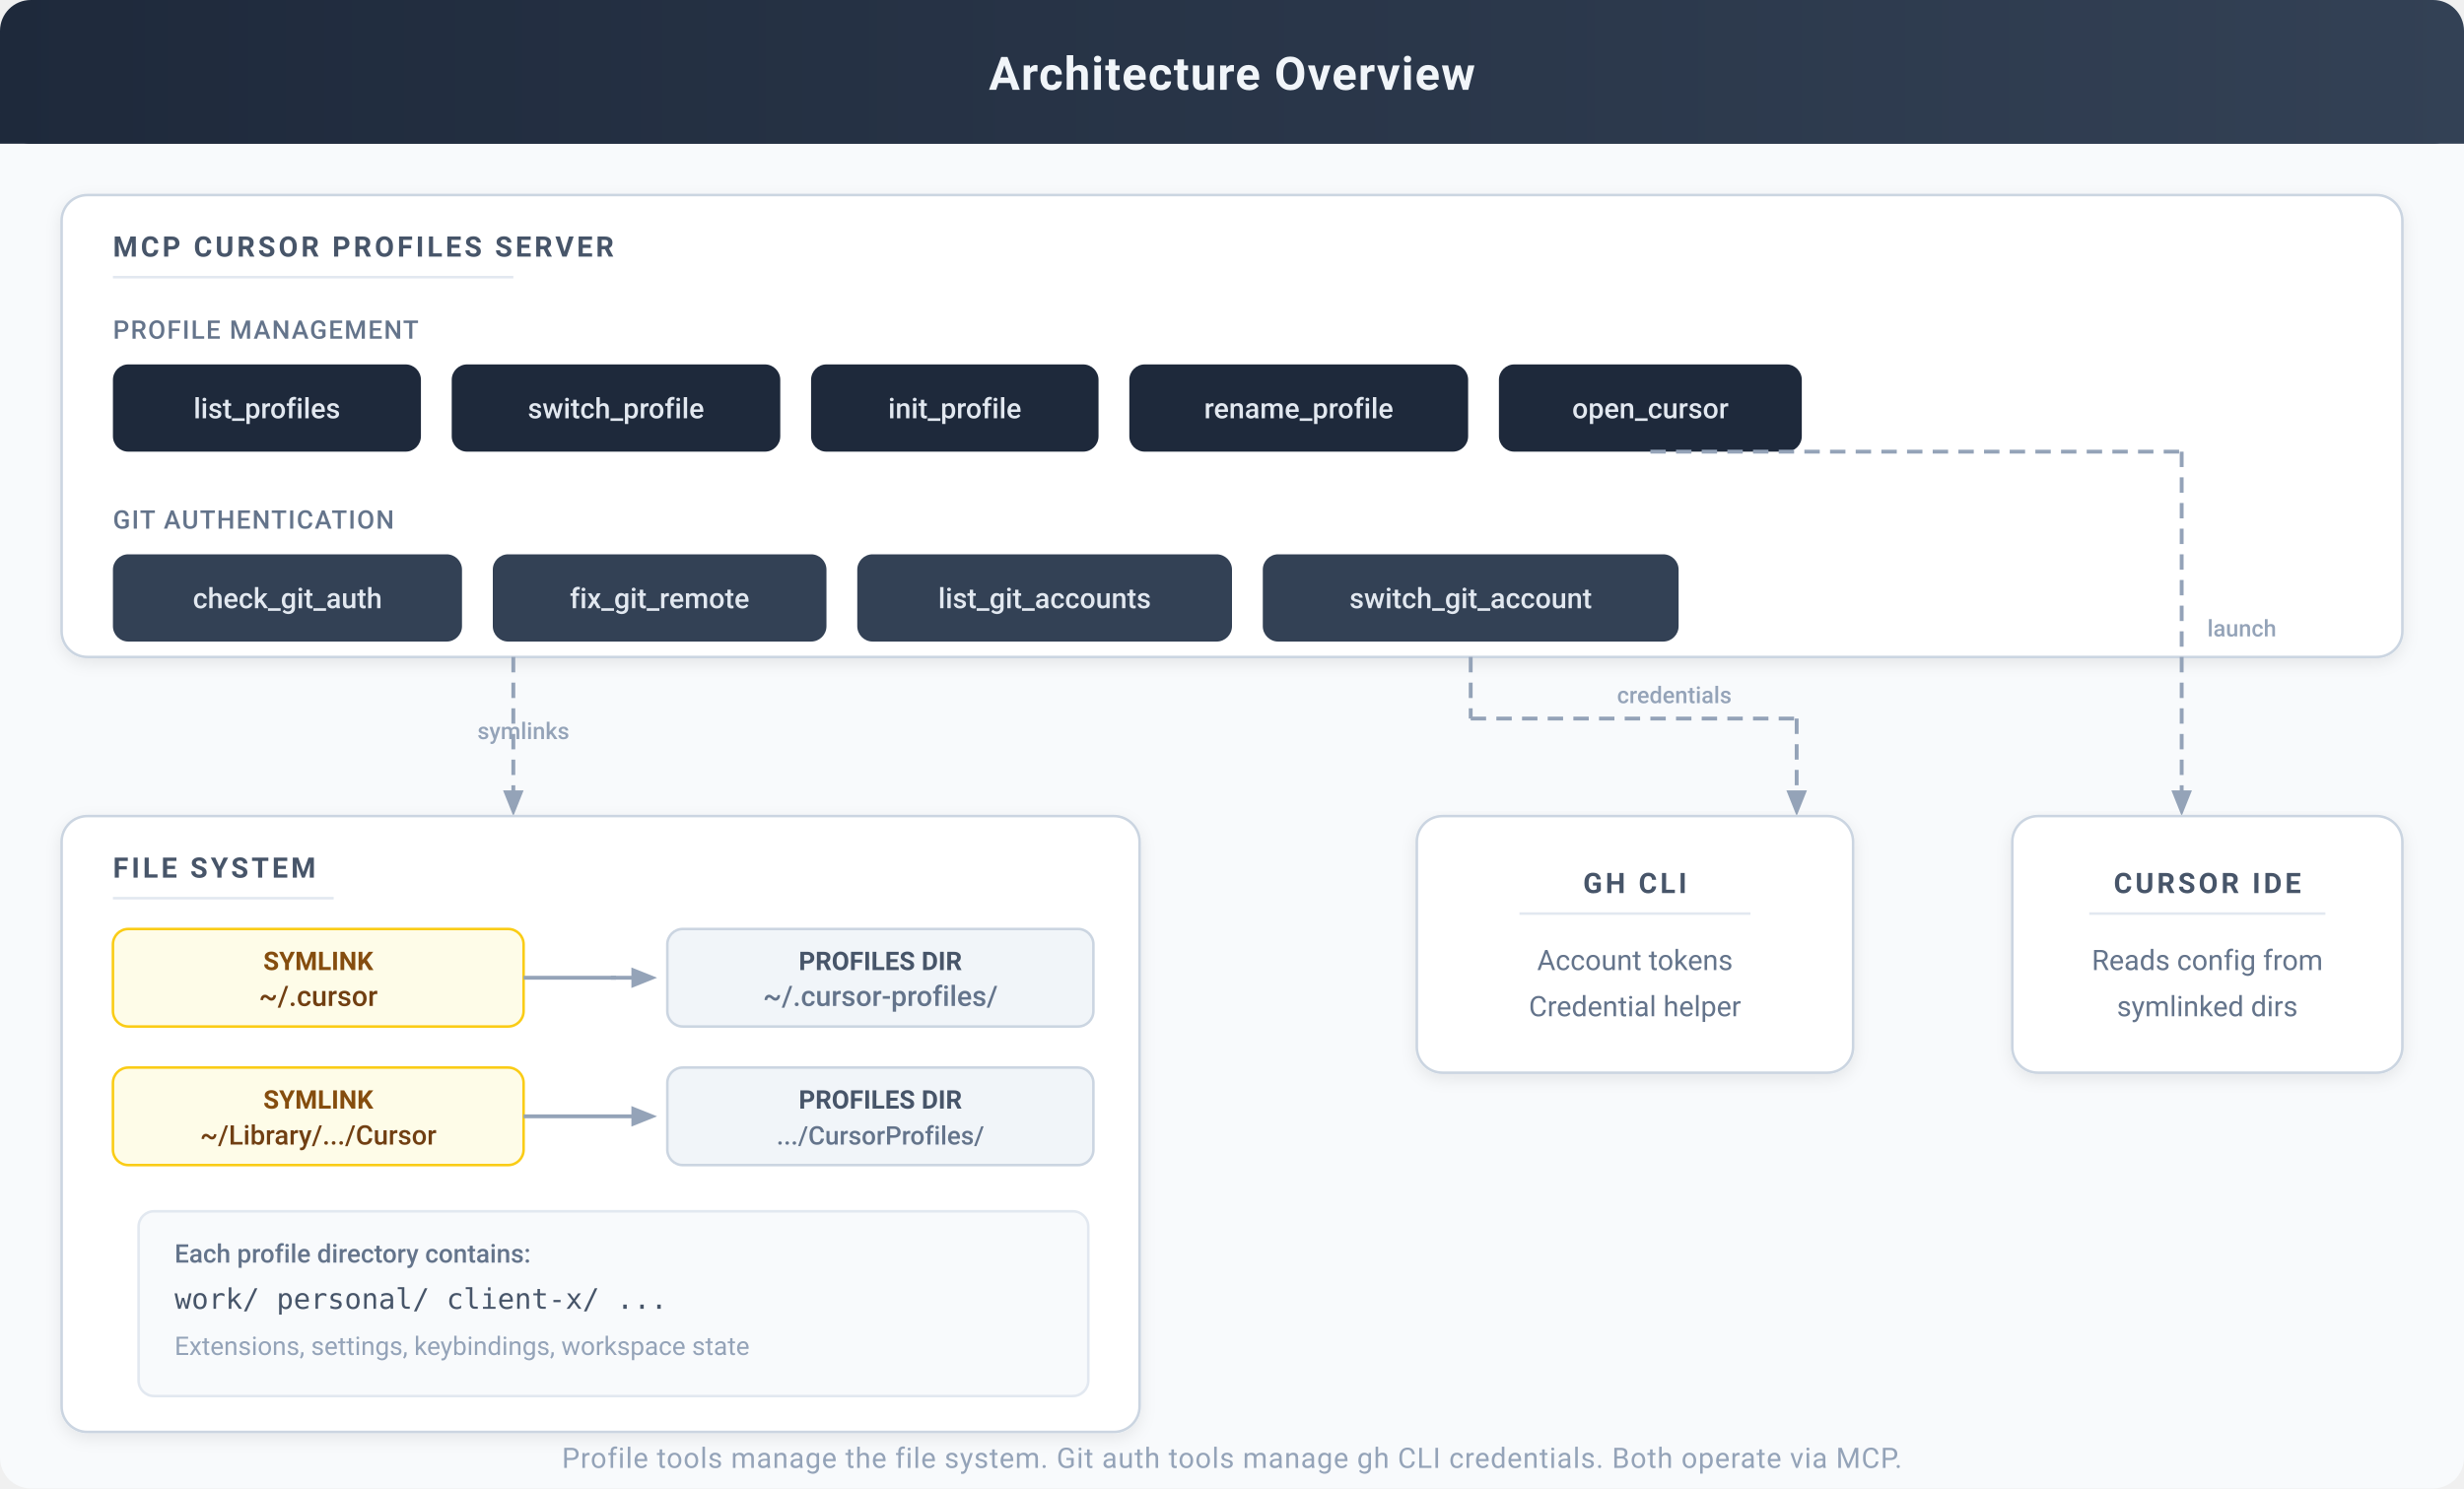
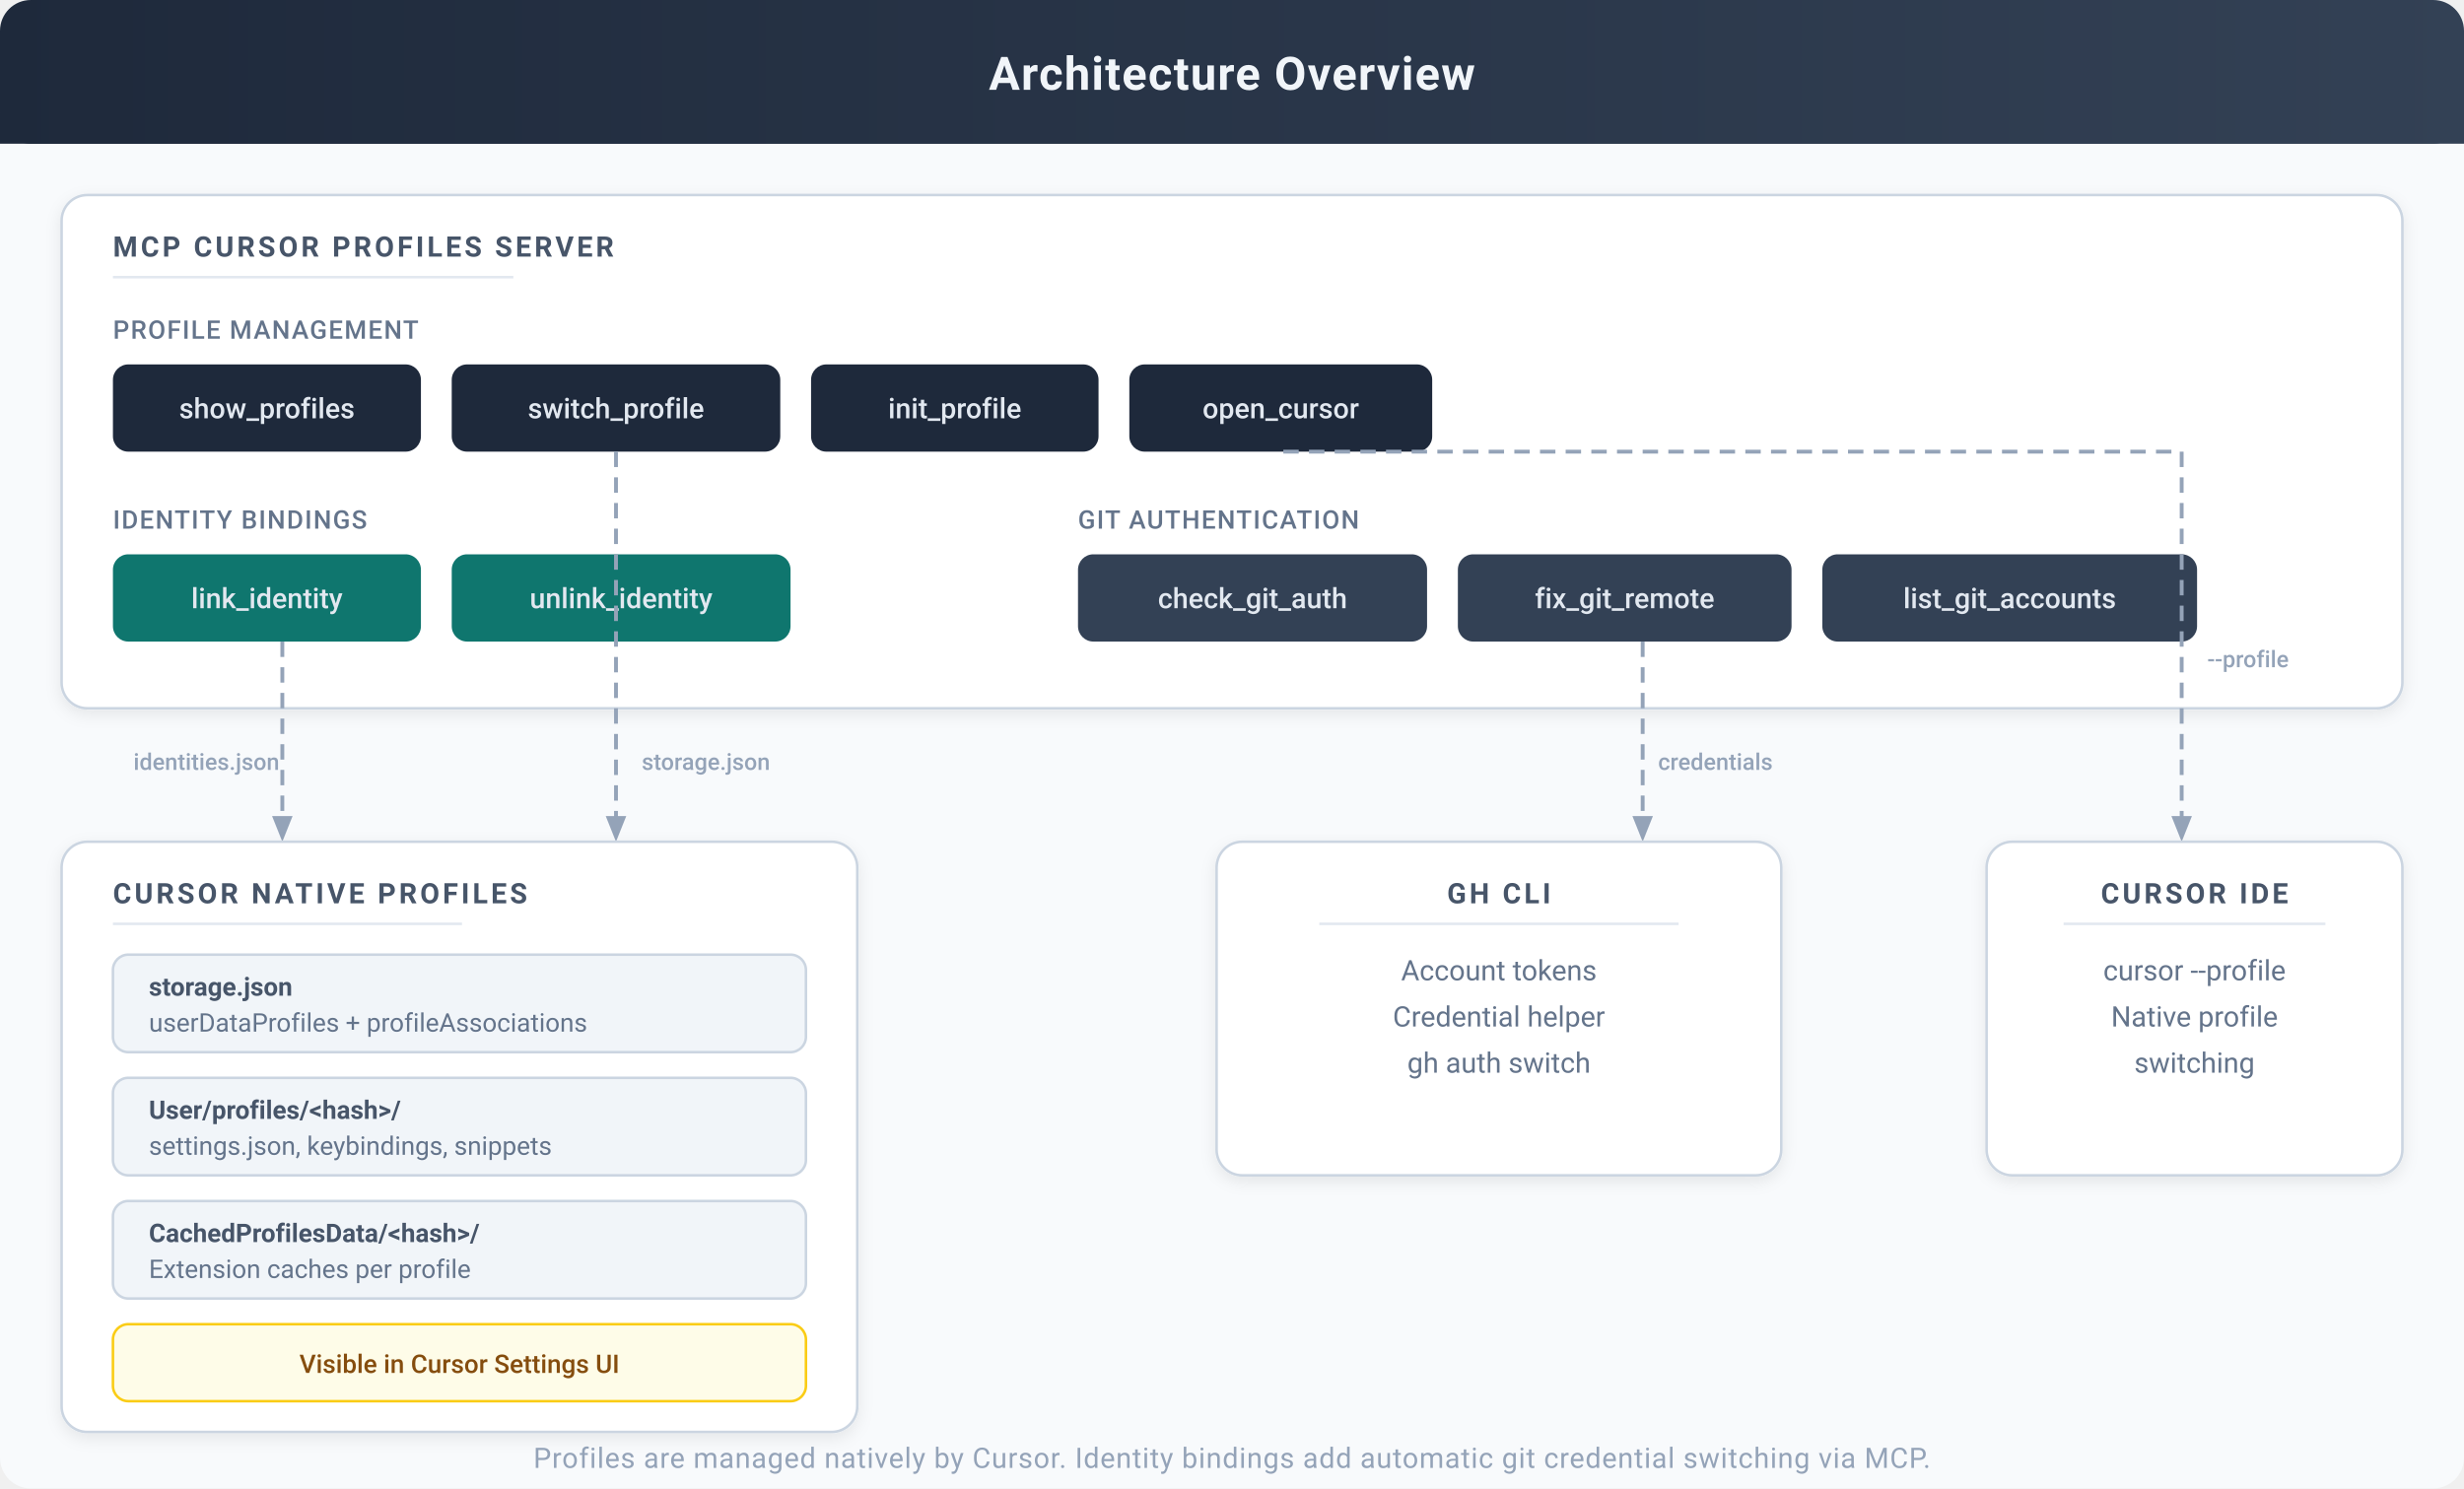
<svg xmlns="http://www.w3.org/2000/svg" viewBox="0 0 960 580" font-family="-apple-system, BlinkMacSystemFont, 'Segoe UI', Roboto, sans-serif">
  <defs>
    <filter id="shadow" x="-4%" y="-4%" width="108%" height="112%">
      <feDropShadow dx="0" dy="2" stdDeviation="3" flood-opacity="0.08" />
    </filter>
    <linearGradient id="headerBg" x1="0" y1="0" x2="1" y2="0">
      <stop offset="0%" stop-color="#1e293b" />
      <stop offset="100%" stop-color="#334155" />
    </linearGradient>
  </defs>
  <rect width="960" height="580" rx="12" fill="#f8fafc" />
  <rect width="960" height="56" rx="12" fill="url(#headerBg)" />
  <rect y="44" width="960" height="12" fill="url(#headerBg)" />
  <text x="480" y="35" text-anchor="middle" fill="#f1f5f9" font-size="18" font-weight="600" letter-spacing="0.5">Architecture Overview</text>
-   <rect x="24" y="76" width="912" height="180" rx="10" fill="#fff" stroke="#cbd5e1" stroke-width="1" filter="url(#shadow)" />
+   <rect x="24" y="76" width="912" height="200" rx="10" fill="#fff" stroke="#cbd5e1" stroke-width="1" filter="url(#shadow)" />
  <text x="44" y="100" fill="#475569" font-size="11" font-weight="600" letter-spacing="1.2">MCP CURSOR PROFILES SERVER</text>
  <line x1="44" y1="108" x2="200" y2="108" stroke="#e2e8f0" stroke-width="1" />
  <text x="44" y="132" fill="#64748b" font-size="10" font-weight="500" letter-spacing="0.5">PROFILE MANAGEMENT</text>
  <g transform="translate(44, 142)">
    <rect width="120" height="34" rx="6" fill="#1e293b" />
-     <text x="60" y="21" text-anchor="middle" fill="#e2e8f0" font-size="11" font-weight="500">list_profiles</text>
+     <text x="60" y="21" text-anchor="middle" fill="#e2e8f0" font-size="11" font-weight="500">show_profiles</text>
  </g>
  <g transform="translate(176, 142)">
    <rect width="128" height="34" rx="6" fill="#1e293b" />
    <text x="64" y="21" text-anchor="middle" fill="#e2e8f0" font-size="11" font-weight="500">switch_profile</text>
  </g>
  <g transform="translate(316, 142)">
    <rect width="112" height="34" rx="6" fill="#1e293b" />
    <text x="56" y="21" text-anchor="middle" fill="#e2e8f0" font-size="11" font-weight="500">init_profile</text>
  </g>
  <g transform="translate(440, 142)">
-     <rect width="132" height="34" rx="6" fill="#1e293b" />
-     <text x="66" y="21" text-anchor="middle" fill="#e2e8f0" font-size="11" font-weight="500">rename_profile</text>
-   </g>
-   <g transform="translate(584, 142)">
    <rect width="118" height="34" rx="6" fill="#1e293b" />
    <text x="59" y="21" text-anchor="middle" fill="#e2e8f0" font-size="11" font-weight="500">open_cursor</text>
  </g>
-   <text x="44" y="206" fill="#64748b" font-size="10" font-weight="500" letter-spacing="0.5">GIT AUTHENTICATION</text>
+   <text x="44" y="206" fill="#64748b" font-size="10" font-weight="500" letter-spacing="0.5">IDENTITY BINDINGS</text>
  <g transform="translate(44, 216)">
+     <rect width="120" height="34" rx="6" fill="#0f766e" />
+     <text x="60" y="21" text-anchor="middle" fill="#e2e8f0" font-size="11" font-weight="500">link_identity</text>
+   </g>
+   <g transform="translate(176, 216)">
+     <rect width="132" height="34" rx="6" fill="#0f766e" />
+     <text x="66" y="21" text-anchor="middle" fill="#e2e8f0" font-size="11" font-weight="500">unlink_identity</text>
+   </g>
+   <text x="420" y="206" fill="#64748b" font-size="10" font-weight="500" letter-spacing="0.5">GIT AUTHENTICATION</text>
+   <g transform="translate(420, 216)">
    <rect width="136" height="34" rx="6" fill="#334155" />
    <text x="68" y="21" text-anchor="middle" fill="#e2e8f0" font-size="11" font-weight="500">check_git_auth</text>
  </g>
-   <g transform="translate(192, 216)">
+   <g transform="translate(568, 216)">
    <rect width="130" height="34" rx="6" fill="#334155" />
    <text x="65" y="21" text-anchor="middle" fill="#e2e8f0" font-size="11" font-weight="500">fix_git_remote</text>
  </g>
-   <g transform="translate(334, 216)">
+   <g transform="translate(710, 216)">
    <rect width="146" height="34" rx="6" fill="#334155" />
    <text x="73" y="21" text-anchor="middle" fill="#e2e8f0" font-size="11" font-weight="500">list_git_accounts</text>
  </g>
-   <g transform="translate(492, 216)">
-     <rect width="162" height="34" rx="6" fill="#334155" />
-     <text x="81" y="21" text-anchor="middle" fill="#e2e8f0" font-size="11" font-weight="500">switch_git_account</text>
+   <line x1="240" y1="176" x2="240" y2="320" stroke="#94a3b8" stroke-width="1.5" stroke-dasharray="6,4" />
+   <polygon points="236,318 240,328 244,318" fill="#94a3b8" />
+   <line x1="110" y1="250" x2="110" y2="320" stroke="#94a3b8" stroke-width="1.5" stroke-dasharray="6,4" />
+   <polygon points="106,318 110,328 114,318" fill="#94a3b8" />
+   <line x1="640" y1="250" x2="640" y2="320" stroke="#94a3b8" stroke-width="1.5" stroke-dasharray="6,4" />
+   <polygon points="636,318 640,328 644,318" fill="#94a3b8" />
+   <line x1="500" y1="176" x2="850" y2="176" stroke="#94a3b8" stroke-width="1.5" stroke-dasharray="6,4" />
+   <line x1="850" y1="176" x2="850" y2="320" stroke="#94a3b8" stroke-width="1.5" stroke-dasharray="6,4" />
+   <polygon points="846,318 850,328 854,318" fill="#94a3b8" />
+   <text x="250" y="300" fill="#94a3b8" font-size="9" font-weight="500">storage.json</text>
+   <text x="52" y="300" fill="#94a3b8" font-size="9" font-weight="500">identities.json</text>
+   <text x="646" y="300" fill="#94a3b8" font-size="9" font-weight="500">credentials</text>
+   <text x="860" y="260" fill="#94a3b8" font-size="9" font-weight="500">--profile</text>
+   <rect x="24" y="328" width="310" height="230" rx="10" fill="#fff" stroke="#cbd5e1" stroke-width="1" filter="url(#shadow)" />
+   <text x="44" y="352" fill="#475569" font-size="11" font-weight="600" letter-spacing="1.2">CURSOR NATIVE PROFILES</text>
+   <line x1="44" y1="360" x2="180" y2="360" stroke="#e2e8f0" stroke-width="1" />
+   <g transform="translate(44, 372)">
+     <rect width="270" height="38" rx="6" fill="#f1f5f9" stroke="#cbd5e1" stroke-width="1" />
+     <text x="14" y="16" fill="#475569" font-size="10" font-weight="600">storage.json</text>
+     <text x="14" y="30" fill="#64748b" font-size="10">userDataProfiles + profileAssociations</text>
  </g>
-   <line x1="200" y1="256" x2="200" y2="310" stroke="#94a3b8" stroke-width="1.5" stroke-dasharray="6,4" />
-   <polygon points="196,308 200,318 204,308" fill="#94a3b8" />
-   <line x1="643" y1="176" x2="850" y2="176" stroke="#94a3b8" stroke-width="1.5" stroke-dasharray="6,4" />
-   <line x1="850" y1="176" x2="850" y2="310" stroke="#94a3b8" stroke-width="1.5" stroke-dasharray="6,4" />
-   <polygon points="846,308 850,318 854,308" fill="#94a3b8" />
-   <line x1="573" y1="256" x2="573" y2="280" stroke="#94a3b8" stroke-width="1.5" stroke-dasharray="6,4" />
-   <line x1="573" y1="280" x2="700" y2="280" stroke="#94a3b8" stroke-width="1.5" stroke-dasharray="6,4" />
-   <line x1="700" y1="280" x2="700" y2="310" stroke="#94a3b8" stroke-width="1.5" stroke-dasharray="6,4" />
-   <polygon points="696,308 700,318 704,308" fill="#94a3b8" />
-   <text x="186" y="288" fill="#94a3b8" font-size="9" font-weight="500">symlinks</text>
-   <text x="860" y="248" fill="#94a3b8" font-size="9" font-weight="500">launch</text>
-   <text x="630" y="274" fill="#94a3b8" font-size="9" font-weight="500">credentials</text>
-   <rect x="24" y="318" width="420" height="240" rx="10" fill="#fff" stroke="#cbd5e1" stroke-width="1" filter="url(#shadow)" />
-   <text x="44" y="342" fill="#475569" font-size="11" font-weight="600" letter-spacing="1.2">FILE SYSTEM</text>
-   <line x1="44" y1="350" x2="130" y2="350" stroke="#e2e8f0" stroke-width="1" />
-   <g transform="translate(44, 362)">
-     <rect width="160" height="38" rx="6" fill="#fefce8" stroke="#facc15" stroke-width="1" />
-     <text x="80" y="16" text-anchor="middle" fill="#854d0e" font-size="10" font-weight="600">SYMLINK</text>
-     <text x="80" y="30" text-anchor="middle" fill="#713f12" font-size="11" font-weight="500">~/.cursor</text>
+   <g transform="translate(44, 420)">
+     <rect width="270" height="38" rx="6" fill="#f1f5f9" stroke="#cbd5e1" stroke-width="1" />
+     <text x="14" y="16" fill="#475569" font-size="10" font-weight="600">User/profiles/&lt;hash&gt;/</text>
+     <text x="14" y="30" fill="#64748b" font-size="10">settings.json, keybindings, snippets</text>
  </g>
-   <line x1="204" y1="381" x2="240" y2="381" stroke="#94a3b8" stroke-width="1.5" marker-end="url(#arrowhead)" />
-   <path d="M238 381 L248 381" stroke="#94a3b8" stroke-width="1.5" />
-   <polygon points="246,377 256,381 246,385" fill="#94a3b8" />
-   <g transform="translate(260, 362)">
-     <rect width="166" height="38" rx="6" fill="#f1f5f9" stroke="#cbd5e1" stroke-width="1" />
-     <text x="83" y="16" text-anchor="middle" fill="#475569" font-size="10" font-weight="600">PROFILES DIR</text>
-     <text x="83" y="30" text-anchor="middle" fill="#64748b" font-size="11" font-weight="500">~/.cursor-profiles/</text>
+   <g transform="translate(44, 468)">
+     <rect width="270" height="38" rx="6" fill="#f1f5f9" stroke="#cbd5e1" stroke-width="1" />
+     <text x="14" y="16" fill="#475569" font-size="10" font-weight="600">CachedProfilesData/&lt;hash&gt;/</text>
+     <text x="14" y="30" fill="#64748b" font-size="10">Extension caches per profile</text>
  </g>
-   <g transform="translate(44, 416)">
-     <rect width="160" height="38" rx="6" fill="#fefce8" stroke="#facc15" stroke-width="1" />
-     <text x="80" y="16" text-anchor="middle" fill="#854d0e" font-size="10" font-weight="600">SYMLINK</text>
-     <text x="80" y="30" text-anchor="middle" fill="#713f12" font-size="10.5" font-weight="500">~/Library/.../Cursor</text>
+   <g transform="translate(44, 516)">
+     <rect width="270" height="30" rx="6" fill="#fefce8" stroke="#facc15" stroke-width="1" />
+     <text x="135" y="19" text-anchor="middle" fill="#854d0e" font-size="10" font-weight="500">Visible in Cursor Settings UI</text>
  </g>
-   <path d="M204 435 L248 435" stroke="#94a3b8" stroke-width="1.5" />
-   <polygon points="246,431 256,435 246,439" fill="#94a3b8" />
-   <g transform="translate(260, 416)">
-     <rect width="166" height="38" rx="6" fill="#f1f5f9" stroke="#cbd5e1" stroke-width="1" />
-     <text x="83" y="16" text-anchor="middle" fill="#475569" font-size="10" font-weight="600">PROFILES DIR</text>
-     <text x="83" y="30" text-anchor="middle" fill="#64748b" font-size="10" font-weight="500">.../CursorProfiles/</text>
-   </g>
-   <g transform="translate(54, 472)">
-     <rect width="370" height="72" rx="6" fill="#f8fafc" stroke="#e2e8f0" stroke-width="1" />
-     <text x="14" y="20" fill="#64748b" font-size="10" font-weight="500">Each profile directory contains:</text>
-     <text x="14" y="38" fill="#475569" font-size="11" font-family="'SF Mono', 'Fira Code', monospace">work/  personal/  client-x/  ...</text>
-     <text x="14" y="56" fill="#94a3b8" font-size="10">Extensions, settings, keybindings, workspace state</text>
-   </g>
-   <rect x="552" y="318" width="170" height="100" rx="10" fill="#fff" stroke="#cbd5e1" stroke-width="1" filter="url(#shadow)" />
-   <text x="637" y="348" text-anchor="middle" fill="#475569" font-size="11" font-weight="600" letter-spacing="1.2">GH CLI</text>
-   <line x1="592" y1="356" x2="682" y2="356" stroke="#e2e8f0" stroke-width="1" />
-   <text x="637" y="378" text-anchor="middle" fill="#64748b" font-size="11">Account tokens</text>
-   <text x="637" y="396" text-anchor="middle" fill="#64748b" font-size="11">Credential helper</text>
-   <rect x="784" y="318" width="152" height="100" rx="10" fill="#fff" stroke="#cbd5e1" stroke-width="1" filter="url(#shadow)" />
-   <text x="860" y="348" text-anchor="middle" fill="#475569" font-size="11" font-weight="600" letter-spacing="1.2">CURSOR IDE</text>
-   <line x1="814" y1="356" x2="906" y2="356" stroke="#e2e8f0" stroke-width="1" />
-   <text x="860" y="378" text-anchor="middle" fill="#64748b" font-size="11">Reads config from</text>
-   <text x="860" y="396" text-anchor="middle" fill="#64748b" font-size="11">symlinked dirs</text>
-   <text x="480" y="572" text-anchor="middle" fill="#94a3b8" font-size="11" letter-spacing="0.3">Profile tools manage the file system. Git auth tools manage gh CLI credentials. Both operate via MCP.</text>
+   <rect x="474" y="328" width="220" height="130" rx="10" fill="#fff" stroke="#cbd5e1" stroke-width="1" filter="url(#shadow)" />
+   <text x="584" y="352" text-anchor="middle" fill="#475569" font-size="11" font-weight="600" letter-spacing="1.2">GH CLI</text>
+   <line x1="514" y1="360" x2="654" y2="360" stroke="#e2e8f0" stroke-width="1" />
+   <text x="584" y="382" text-anchor="middle" fill="#64748b" font-size="11">Account tokens</text>
+   <text x="584" y="400" text-anchor="middle" fill="#64748b" font-size="11">Credential helper</text>
+   <text x="584" y="418" text-anchor="middle" fill="#64748b" font-size="11">gh auth switch</text>
+   <rect x="774" y="328" width="162" height="130" rx="10" fill="#fff" stroke="#cbd5e1" stroke-width="1" filter="url(#shadow)" />
+   <text x="855" y="352" text-anchor="middle" fill="#475569" font-size="11" font-weight="600" letter-spacing="1.2">CURSOR IDE</text>
+   <line x1="804" y1="360" x2="906" y2="360" stroke="#e2e8f0" stroke-width="1" />
+   <text x="855" y="382" text-anchor="middle" fill="#64748b" font-size="11">cursor --profile</text>
+   <text x="855" y="400" text-anchor="middle" fill="#64748b" font-size="11">Native profile</text>
+   <text x="855" y="418" text-anchor="middle" fill="#64748b" font-size="11">switching</text>
+   <text x="480" y="572" text-anchor="middle" fill="#94a3b8" font-size="11" letter-spacing="0.3">Profiles are managed natively by Cursor. Identity bindings add automatic git credential switching via MCP.</text>
</svg>
